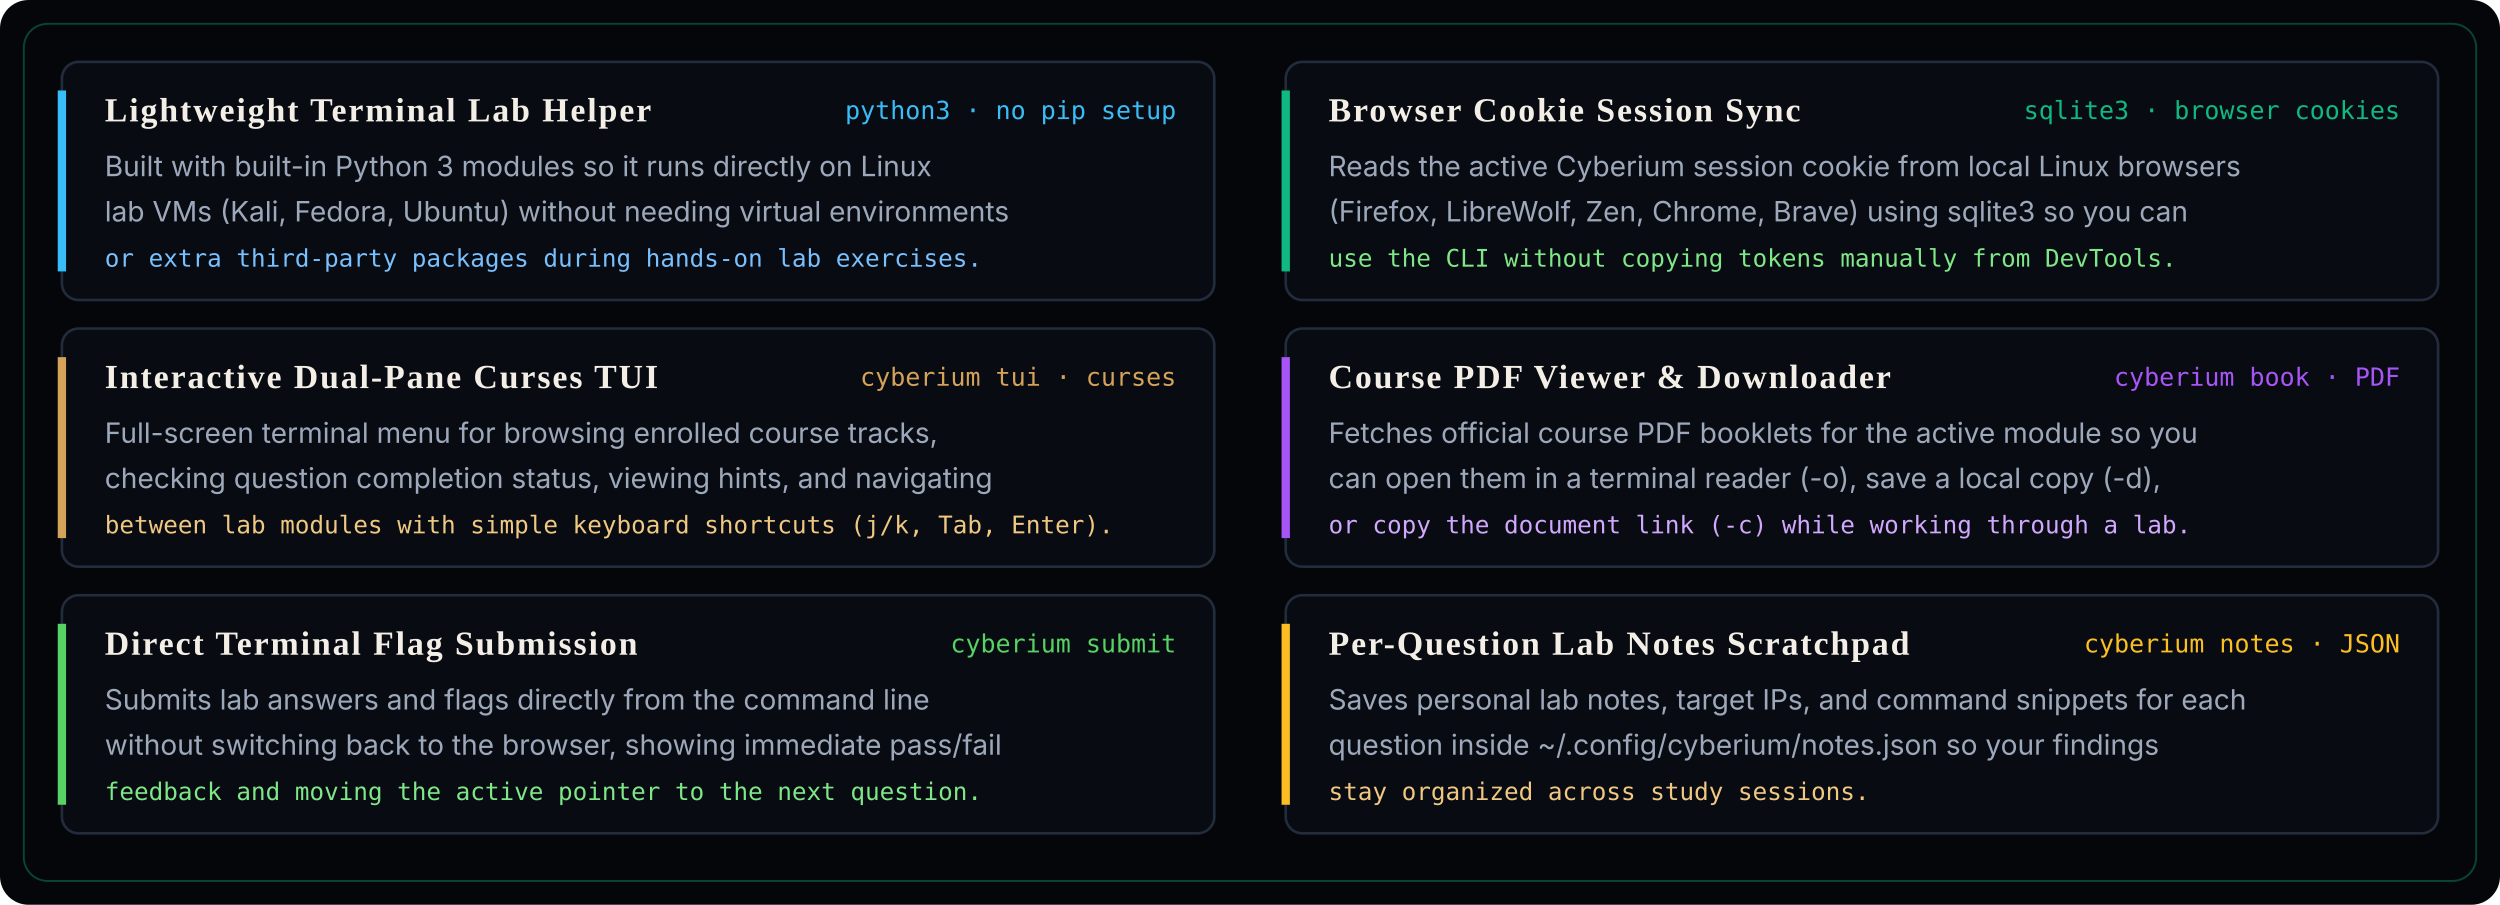
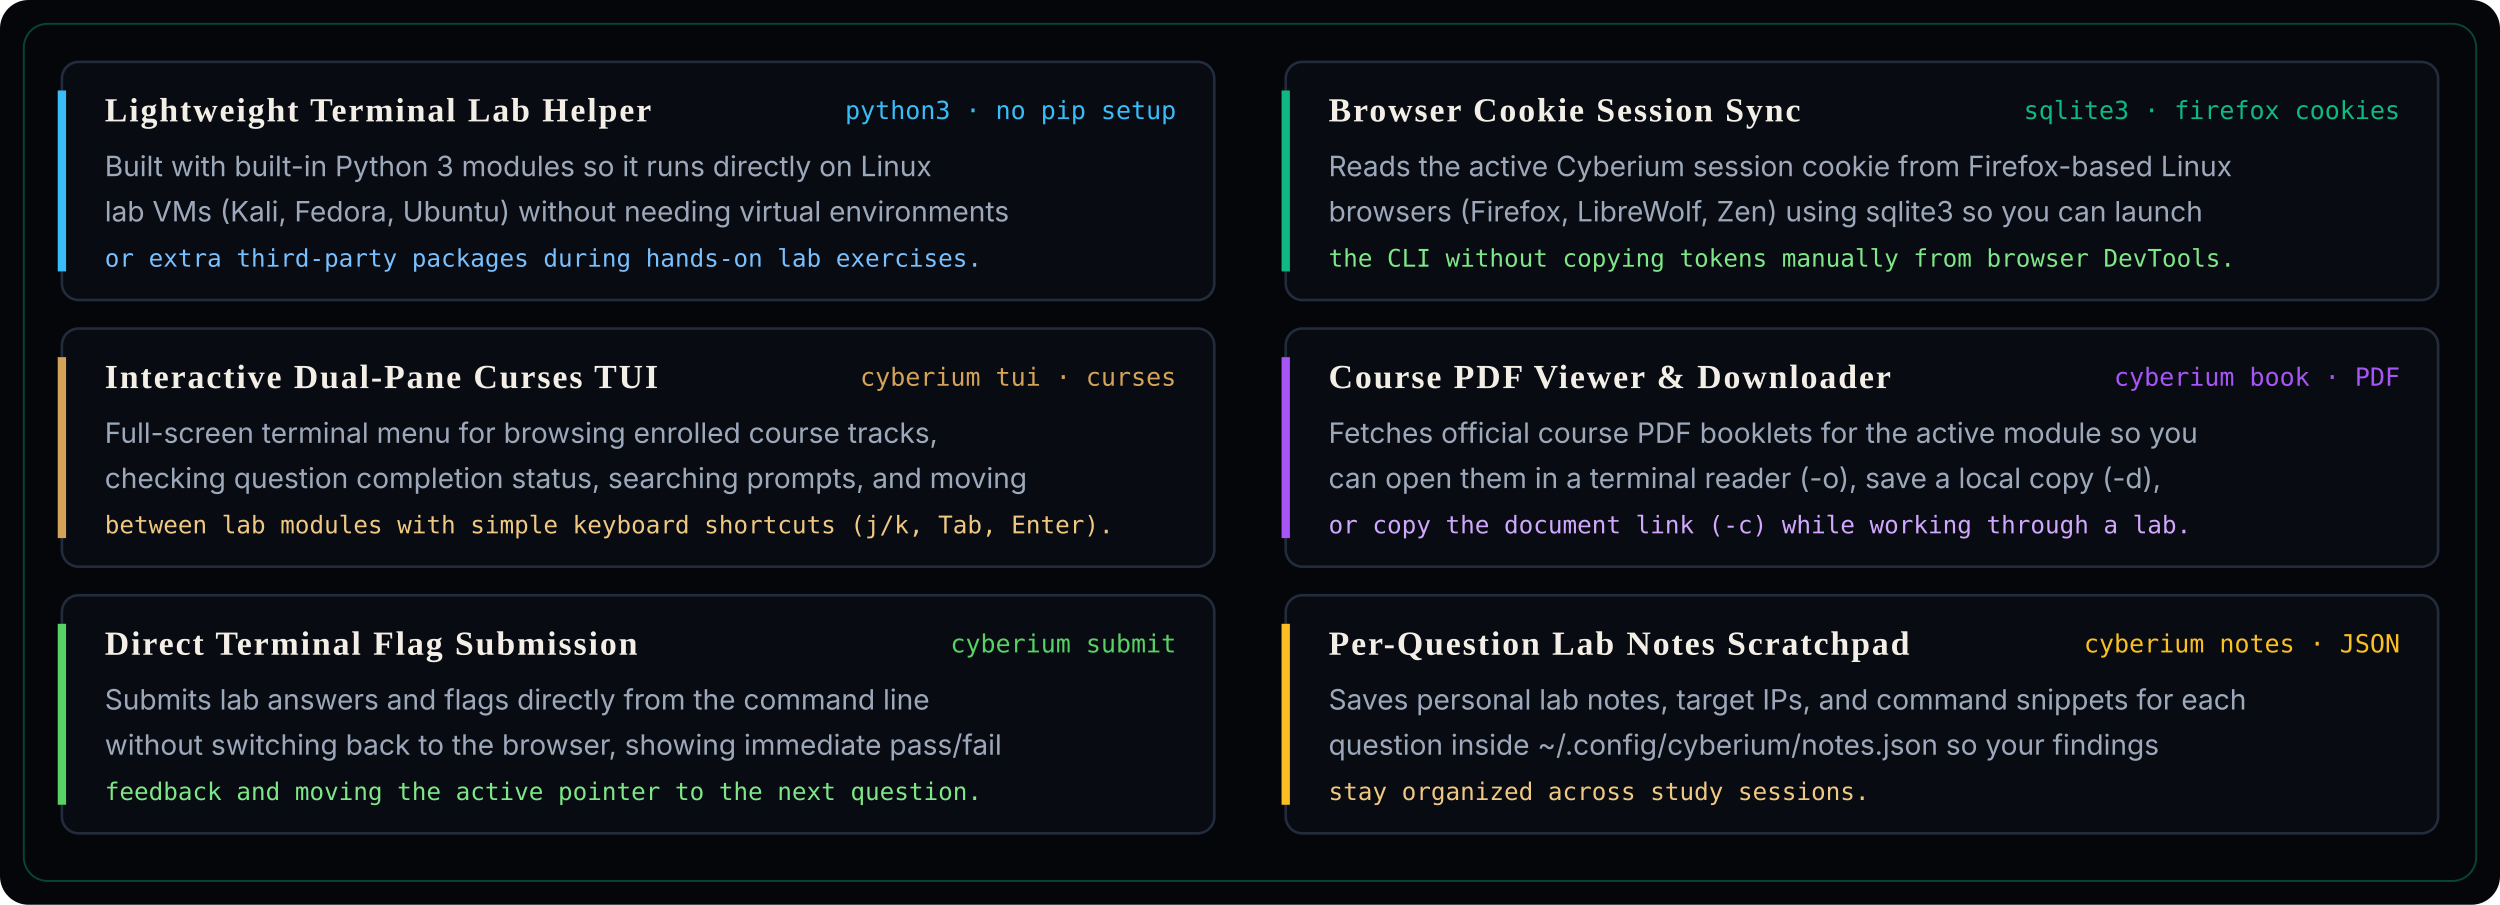
<svg xmlns="http://www.w3.org/2000/svg" viewBox="0 0 1050 380" width="100%" height="100%">
  <rect width="1050" height="380" rx="12" fill="#040609" />
  <rect x="10" y="10" width="1030" height="360" rx="10" fill="none" stroke="#10b981" stroke-width="0.8" stroke-opacity="0.35" />
  <g transform="translate(26, 26)">
    <rect x="0" y="0" width="484" height="100" rx="7" fill="#080b11" stroke="#222c3c" stroke-width="1.1" />
    <line x1="0" y1="12" x2="0" y2="88" stroke="#38bdf8" stroke-width="3.5" />
    <text x="18" y="25" font-family="Georgia, 'Times New Roman', serif" font-size="14.2" font-weight="700" fill="#f4efe6" letter-spacing="0.8">Lightweight Terminal Lab Helper</text>
    <text x="468" y="24" text-anchor="end" font-family="ui-monospace, 'JetBrains Mono', monospace" font-size="10.5" fill="#38bdf8">python3 · no pip setup</text>
    <text x="18" y="48" font-family="-apple-system, BlinkMacSystemFont, 'Segoe UI', sans-serif" font-size="11.8" fill="#9da9bb">Built with built-in Python 3 modules so it runs directly on Linux</text>
    <text x="18" y="67" font-family="-apple-system, BlinkMacSystemFont, 'Segoe UI', sans-serif" font-size="11.8" fill="#9da9bb">lab VMs (Kali, Fedora, Ubuntu) without needing virtual environments</text>
    <text x="18" y="86" font-family="ui-monospace, 'JetBrains Mono', monospace" font-size="10.2" fill="#79c0ff">or extra third-party packages during hands-on lab exercises.</text>
  </g>
  <g transform="translate(540, 26)">
    <rect x="0" y="0" width="484" height="100" rx="7" fill="#080b11" stroke="#222c3c" stroke-width="1.1" />
    <line x1="0" y1="12" x2="0" y2="88" stroke="#10b981" stroke-width="3.5" />
    <text x="18" y="25" font-family="Georgia, 'Times New Roman', serif" font-size="14.2" font-weight="700" fill="#f4efe6" letter-spacing="0.8">Browser Cookie Session Sync</text>
-     <text x="468" y="24" text-anchor="end" font-family="ui-monospace, 'JetBrains Mono', monospace" font-size="10.5" fill="#10b981">sqlite3 · browser cookies</text>
-     <text x="18" y="48" font-family="-apple-system, BlinkMacSystemFont, 'Segoe UI', sans-serif" font-size="11.8" fill="#9da9bb">Reads the active Cyberium session cookie from local Linux browsers</text>
-     <text x="18" y="67" font-family="-apple-system, BlinkMacSystemFont, 'Segoe UI', sans-serif" font-size="11.8" fill="#9da9bb">(Firefox, LibreWolf, Zen, Chrome, Brave) using sqlite3 so you can</text>
-     <text x="18" y="86" font-family="ui-monospace, 'JetBrains Mono', monospace" font-size="10.2" fill="#7ee787">use the CLI without copying tokens manually from DevTools.</text>
+     <text x="468" y="24" text-anchor="end" font-family="ui-monospace, 'JetBrains Mono', monospace" font-size="10.5" fill="#10b981">sqlite3 · firefox cookies</text>
+     <text x="18" y="48" font-family="-apple-system, BlinkMacSystemFont, 'Segoe UI', sans-serif" font-size="11.8" fill="#9da9bb">Reads the active Cyberium session cookie from Firefox-based Linux</text>
+     <text x="18" y="67" font-family="-apple-system, BlinkMacSystemFont, 'Segoe UI', sans-serif" font-size="11.8" fill="#9da9bb">browsers (Firefox, LibreWolf, Zen) using sqlite3 so you can launch</text>
+     <text x="18" y="86" font-family="ui-monospace, 'JetBrains Mono', monospace" font-size="10.2" fill="#7ee787">the CLI without copying tokens manually from browser DevTools.</text>
  </g>
  <g transform="translate(26, 138)">
    <rect x="0" y="0" width="484" height="100" rx="7" fill="#080b11" stroke="#222c3c" stroke-width="1.1" />
    <line x1="0" y1="12" x2="0" y2="88" stroke="#d4a359" stroke-width="3.5" />
    <text x="18" y="25" font-family="Georgia, 'Times New Roman', serif" font-size="14.2" font-weight="700" fill="#f4efe6" letter-spacing="0.8">Interactive Dual-Pane Curses TUI</text>
    <text x="468" y="24" text-anchor="end" font-family="ui-monospace, 'JetBrains Mono', monospace" font-size="10.5" fill="#d4a359">cyberium tui · curses</text>
    <text x="18" y="48" font-family="-apple-system, BlinkMacSystemFont, 'Segoe UI', sans-serif" font-size="11.8" fill="#9da9bb">Full-screen terminal menu for browsing enrolled course tracks,</text>
-     <text x="18" y="67" font-family="-apple-system, BlinkMacSystemFont, 'Segoe UI', sans-serif" font-size="11.8" fill="#9da9bb">checking question completion status, viewing hints, and navigating</text>
+     <text x="18" y="67" font-family="-apple-system, BlinkMacSystemFont, 'Segoe UI', sans-serif" font-size="11.8" fill="#9da9bb">checking question completion status, searching prompts, and moving</text>
    <text x="18" y="86" font-family="ui-monospace, 'JetBrains Mono', monospace" font-size="10.2" fill="#f0c882">between lab modules with simple keyboard shortcuts (j/k, Tab, Enter).</text>
  </g>
  <g transform="translate(540, 138)">
    <rect x="0" y="0" width="484" height="100" rx="7" fill="#080b11" stroke="#222c3c" stroke-width="1.1" />
    <line x1="0" y1="12" x2="0" y2="88" stroke="#a855f7" stroke-width="3.5" />
    <text x="18" y="25" font-family="Georgia, 'Times New Roman', serif" font-size="14.2" font-weight="700" fill="#f4efe6" letter-spacing="0.8">Course PDF Viewer &amp; Downloader</text>
    <text x="468" y="24" text-anchor="end" font-family="ui-monospace, 'JetBrains Mono', monospace" font-size="10.5" fill="#a855f7">cyberium book · PDF</text>
    <text x="18" y="48" font-family="-apple-system, BlinkMacSystemFont, 'Segoe UI', sans-serif" font-size="11.8" fill="#9da9bb">Fetches official course PDF booklets for the active module so you</text>
    <text x="18" y="67" font-family="-apple-system, BlinkMacSystemFont, 'Segoe UI', sans-serif" font-size="11.8" fill="#9da9bb">can open them in a terminal reader (-o), save a local copy (-d),</text>
    <text x="18" y="86" font-family="ui-monospace, 'JetBrains Mono', monospace" font-size="10.2" fill="#d2a8ff">or copy the document link (-c) while working through a lab.</text>
  </g>
  <g transform="translate(26, 250)">
    <rect x="0" y="0" width="484" height="100" rx="7" fill="#080b11" stroke="#222c3c" stroke-width="1.1" />
    <line x1="0" y1="12" x2="0" y2="88" stroke="#56d364" stroke-width="3.5" />
    <text x="18" y="25" font-family="Georgia, 'Times New Roman', serif" font-size="14.2" font-weight="700" fill="#f4efe6" letter-spacing="0.8">Direct Terminal Flag Submission</text>
    <text x="468" y="24" text-anchor="end" font-family="ui-monospace, 'JetBrains Mono', monospace" font-size="10.5" fill="#56d364">cyberium submit</text>
    <text x="18" y="48" font-family="-apple-system, BlinkMacSystemFont, 'Segoe UI', sans-serif" font-size="11.8" fill="#9da9bb">Submits lab answers and flags directly from the command line</text>
    <text x="18" y="67" font-family="-apple-system, BlinkMacSystemFont, 'Segoe UI', sans-serif" font-size="11.8" fill="#9da9bb">without switching back to the browser, showing immediate pass/fail</text>
    <text x="18" y="86" font-family="ui-monospace, 'JetBrains Mono', monospace" font-size="10.2" fill="#7ee787">feedback and moving the active pointer to the next question.</text>
  </g>
  <g transform="translate(540, 250)">
    <rect x="0" y="0" width="484" height="100" rx="7" fill="#080b11" stroke="#222c3c" stroke-width="1.1" />
    <line x1="0" y1="12" x2="0" y2="88" stroke="#fbbf24" stroke-width="3.5" />
    <text x="18" y="25" font-family="Georgia, 'Times New Roman', serif" font-size="14.2" font-weight="700" fill="#f4efe6" letter-spacing="0.8">Per-Question Lab Notes Scratchpad</text>
    <text x="468" y="24" text-anchor="end" font-family="ui-monospace, 'JetBrains Mono', monospace" font-size="10.5" fill="#fbbf24">cyberium notes · JSON</text>
    <text x="18" y="48" font-family="-apple-system, BlinkMacSystemFont, 'Segoe UI', sans-serif" font-size="11.8" fill="#9da9bb">Saves personal lab notes, target IPs, and command snippets for each</text>
    <text x="18" y="67" font-family="-apple-system, BlinkMacSystemFont, 'Segoe UI', sans-serif" font-size="11.8" fill="#9da9bb">question inside ~/.config/cyberium/notes.json so your findings</text>
    <text x="18" y="86" font-family="ui-monospace, 'JetBrains Mono', monospace" font-size="10.2" fill="#f0c882">stay organized across study sessions.</text>
  </g>
</svg>
